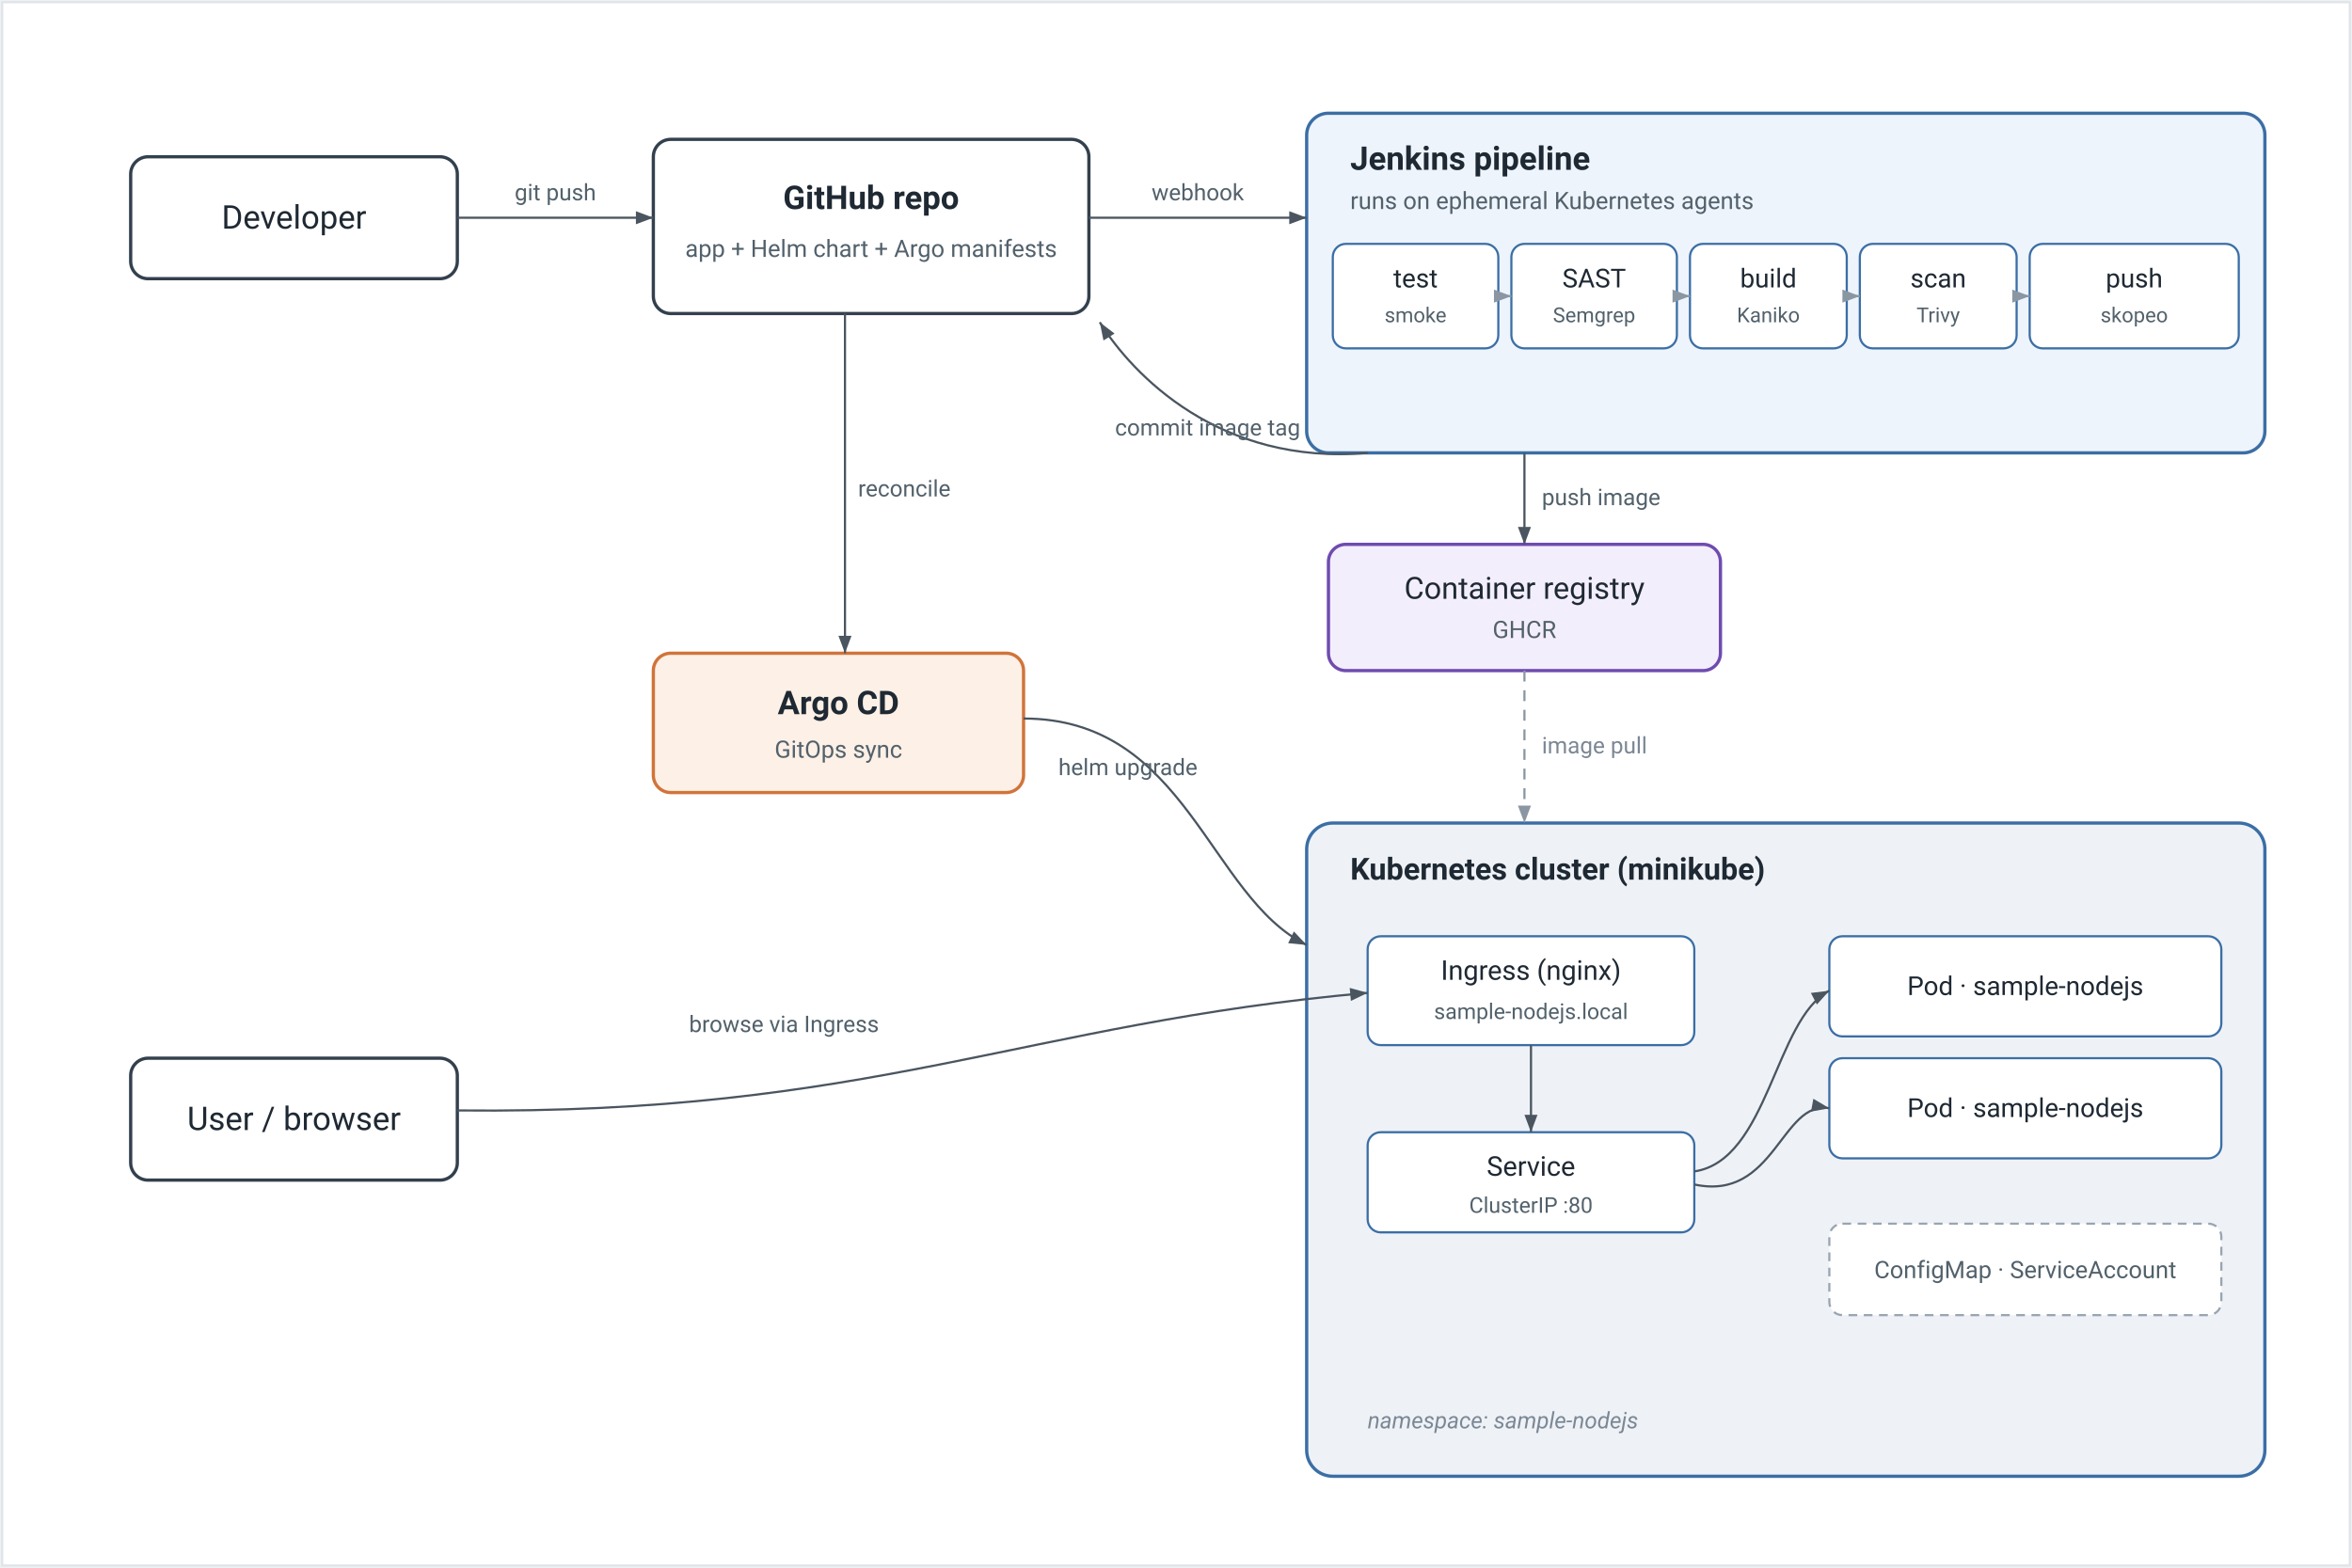
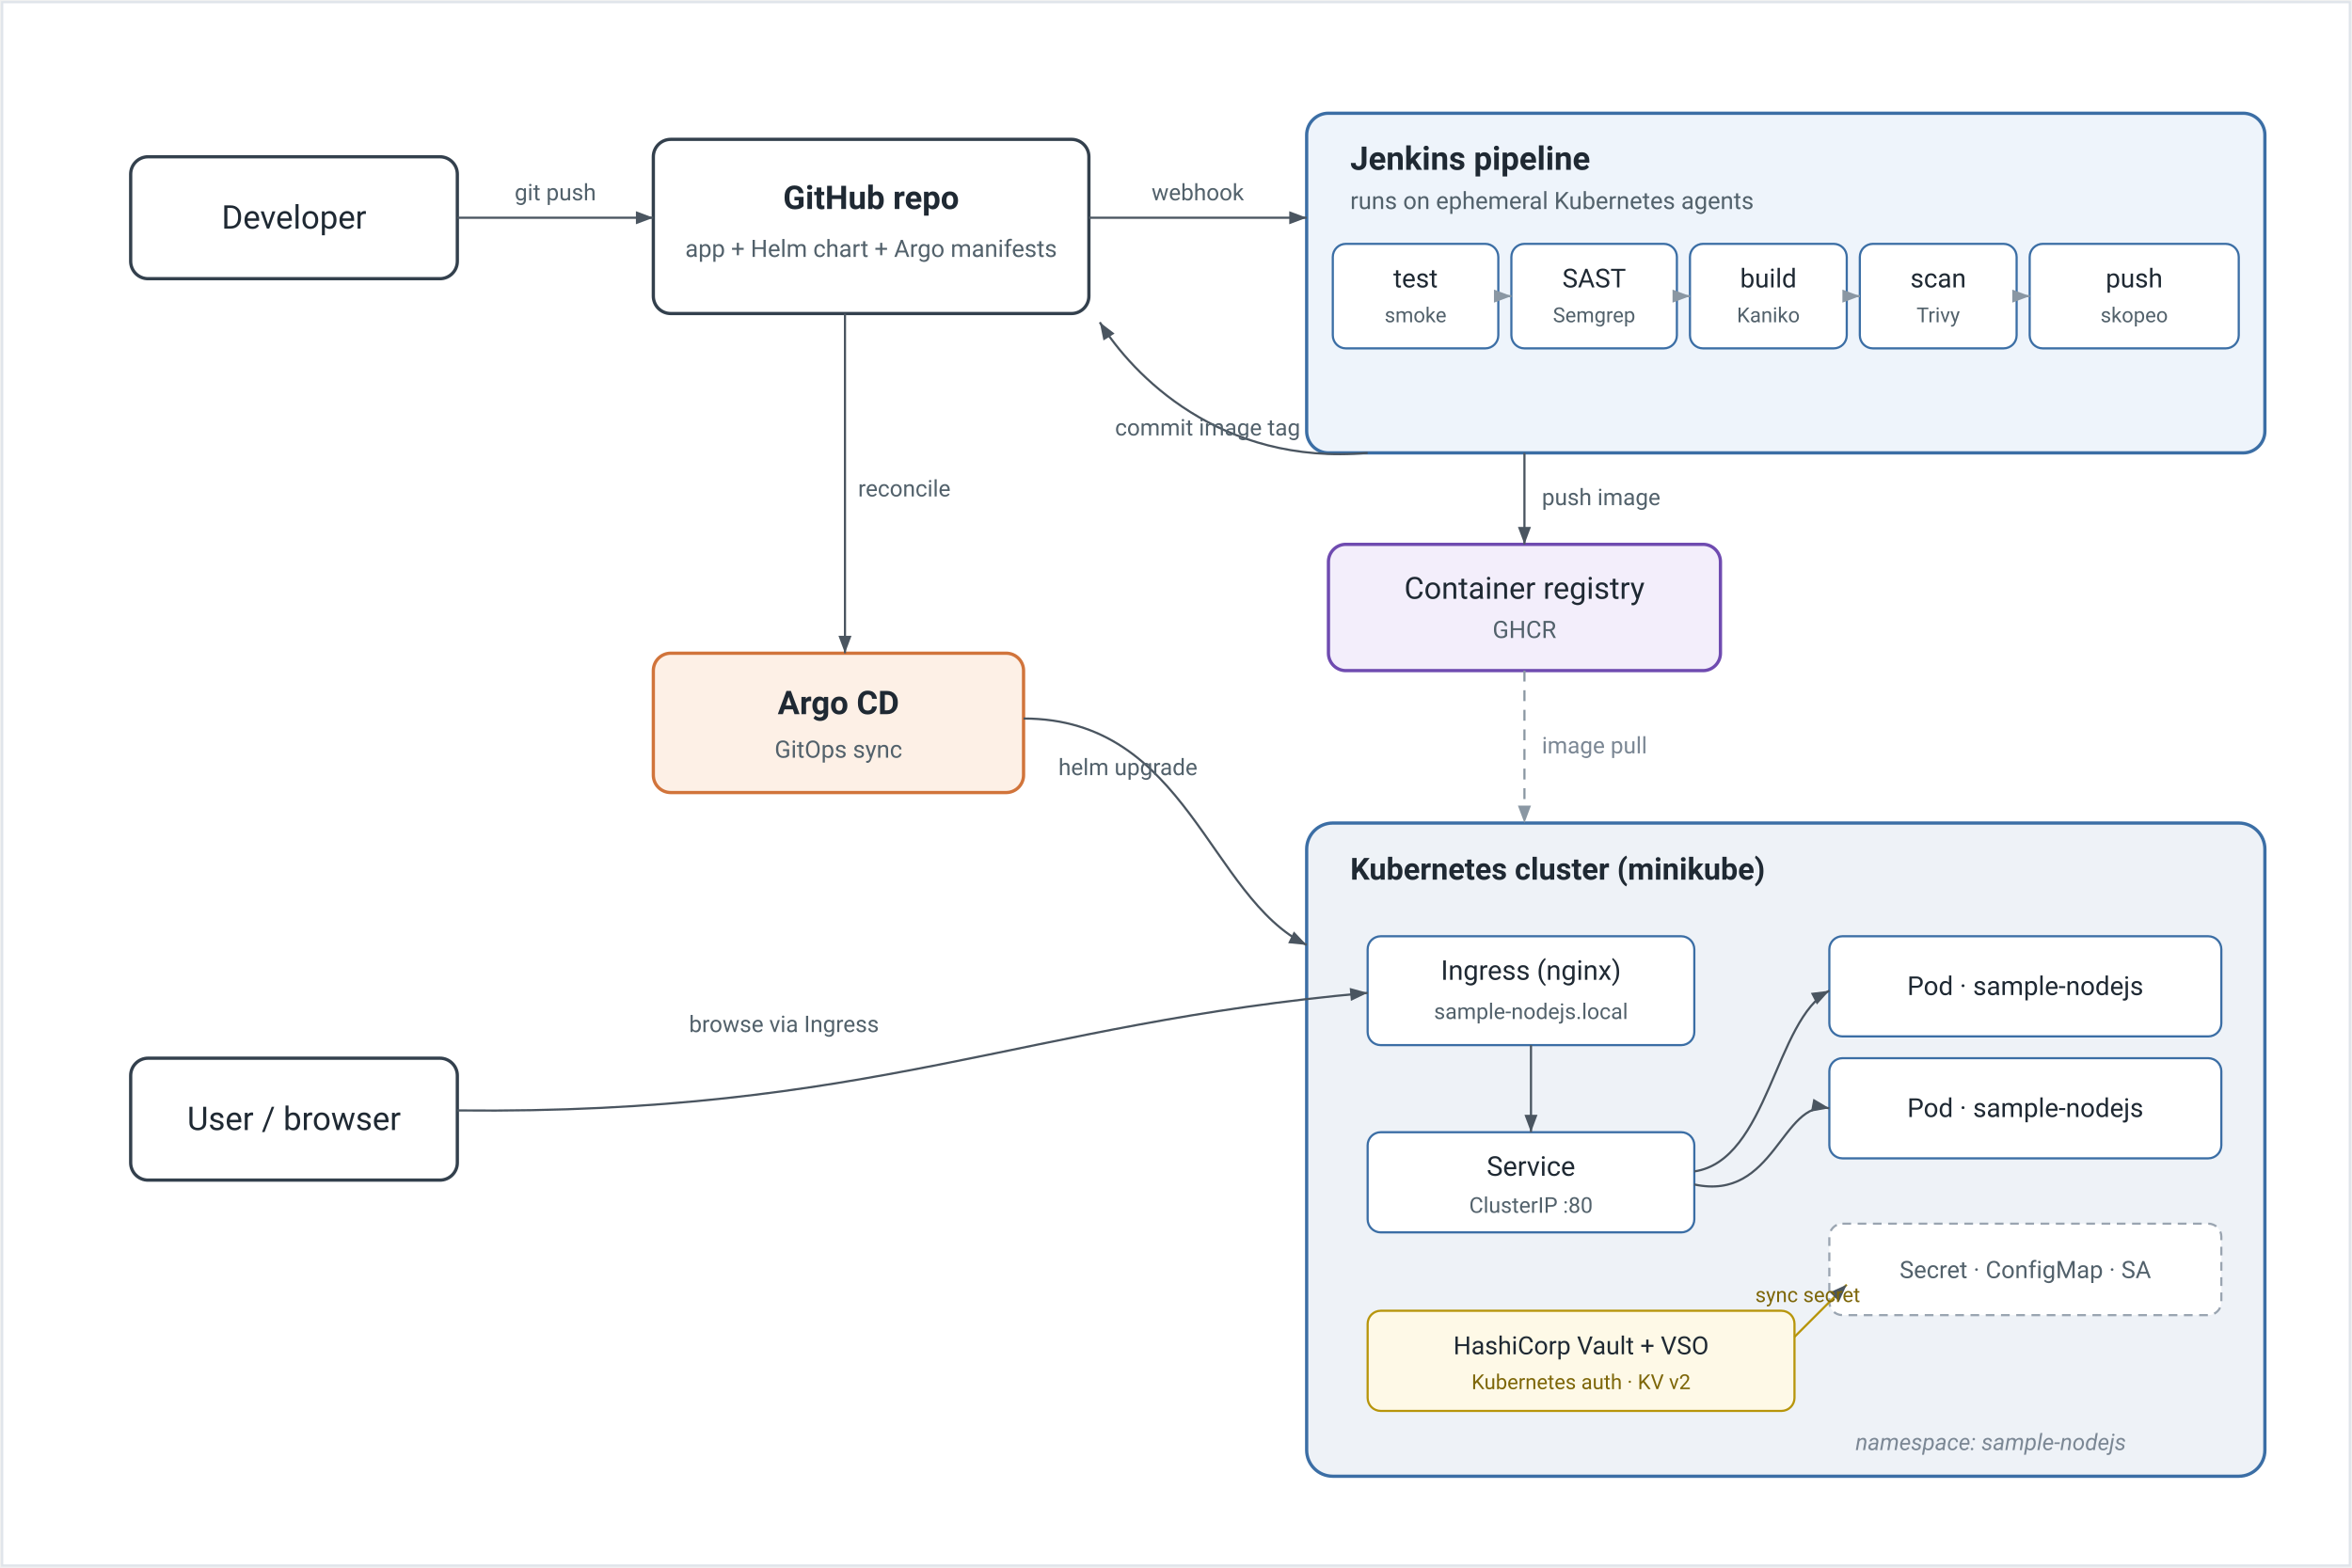
<svg xmlns="http://www.w3.org/2000/svg" viewBox="0 0 1080 720" font-family="Segoe UI, Roboto, Helvetica, Arial, sans-serif">
  <defs>
    <marker id="arrow" markerWidth="10" markerHeight="10" refX="8" refY="3" orient="auto" markerUnits="strokeWidth">
      <path d="M0,0 L8,3 L0,6 z" fill="#4a5560" />
    </marker>
    <marker id="arrowlite" markerWidth="10" markerHeight="10" refX="8" refY="3" orient="auto" markerUnits="strokeWidth">
      <path d="M0,0 L8,3 L0,6 z" fill="#8a97a3" />
    </marker>
  </defs>
  <rect x="1" y="1" width="1078" height="718" fill="#ffffff" stroke="#dfe4ea" />
  <rect x="60" y="72" width="150" height="56" rx="8" fill="#ffffff" stroke="#33404d" stroke-width="1.5" />
  <text x="135" y="105" text-anchor="middle" font-size="15" fill="#1f2933">Developer</text>
  <rect x="300" y="64" width="200" height="80" rx="8" fill="#ffffff" stroke="#33404d" stroke-width="1.5" />
  <text x="400" y="96" text-anchor="middle" font-size="15" font-weight="600" fill="#1f2933">GitHub repo</text>
  <text x="400" y="118" text-anchor="middle" font-size="11" fill="#52616b">app + Helm chart + Argo manifests</text>
  <rect x="600" y="52" width="440" height="156" rx="10" fill="#eef4fb" stroke="#3b6ea5" stroke-width="1.5" />
  <text x="620" y="78" font-size="15" font-weight="600" fill="#1f2933">Jenkins pipeline</text>
  <text x="620" y="96" font-size="11" fill="#52616b">runs on ephemeral Kubernetes agents</text>
  <rect x="612" y="112" width="76" height="48" rx="6" fill="#ffffff" stroke="#3b6ea5" />
  <text x="650" y="132" text-anchor="middle" font-size="12" fill="#1f2933">test</text>
  <text x="650" y="148" text-anchor="middle" font-size="9.5" fill="#52616b">smoke</text>
  <rect x="694" y="112" width="76" height="48" rx="6" fill="#ffffff" stroke="#3b6ea5" />
  <text x="732" y="132" text-anchor="middle" font-size="12" fill="#1f2933">SAST</text>
  <text x="732" y="148" text-anchor="middle" font-size="9.5" fill="#52616b">Semgrep</text>
  <rect x="776" y="112" width="72" height="48" rx="6" fill="#ffffff" stroke="#3b6ea5" />
  <text x="812" y="132" text-anchor="middle" font-size="12" fill="#1f2933">build</text>
  <text x="812" y="148" text-anchor="middle" font-size="9.5" fill="#52616b">Kaniko</text>
  <rect x="854" y="112" width="72" height="48" rx="6" fill="#ffffff" stroke="#3b6ea5" />
  <text x="890" y="132" text-anchor="middle" font-size="12" fill="#1f2933">scan</text>
  <text x="890" y="148" text-anchor="middle" font-size="9.5" fill="#52616b">Trivy</text>
  <rect x="932" y="112" width="96" height="48" rx="6" fill="#ffffff" stroke="#3b6ea5" />
  <text x="980" y="132" text-anchor="middle" font-size="12" fill="#1f2933">push</text>
  <text x="980" y="148" text-anchor="middle" font-size="9.5" fill="#52616b">skopeo</text>
  <path d="M688,136 H694" stroke="#8a97a3" fill="none" marker-end="url(#arrowlite)" />
  <path d="M770,136 H776" stroke="#8a97a3" fill="none" marker-end="url(#arrowlite)" />
  <path d="M848,136 H854" stroke="#8a97a3" fill="none" marker-end="url(#arrowlite)" />
  <path d="M926,136 H932" stroke="#8a97a3" fill="none" marker-end="url(#arrowlite)" />
  <rect x="610" y="250" width="180" height="58" rx="8" fill="#f3eefb" stroke="#6f4bb0" stroke-width="1.5" />
  <text x="700" y="275" text-anchor="middle" font-size="14" fill="#1f2933">Container registry</text>
  <text x="700" y="293" text-anchor="middle" font-size="11" fill="#52616b">GHCR</text>
  <rect x="300" y="300" width="170" height="64" rx="8" fill="#fdf0e6" stroke="#d1743b" stroke-width="1.5" />
  <text x="385" y="328" text-anchor="middle" font-size="15" font-weight="600" fill="#1f2933">Argo CD</text>
  <text x="385" y="348" text-anchor="middle" font-size="11" fill="#52616b">GitOps sync</text>
  <rect x="600" y="378" width="440" height="300" rx="12" fill="#eef2f7" stroke="#3b6ea5" stroke-width="1.5" />
  <text x="620" y="404" font-size="14" font-weight="600" fill="#1f2933">Kubernetes cluster (minikube)</text>
  <rect x="628" y="430" width="150" height="50" rx="6" fill="#ffffff" stroke="#3b6ea5" />
  <text x="703" y="450" text-anchor="middle" font-size="12.5" fill="#1f2933">Ingress (nginx)</text>
  <text x="703" y="468" text-anchor="middle" font-size="10" fill="#52616b">sample-nodejs.local</text>
  <rect x="628" y="520" width="150" height="46" rx="6" fill="#ffffff" stroke="#3b6ea5" />
  <text x="703" y="540" text-anchor="middle" font-size="12.5" fill="#1f2933">Service</text>
  <text x="703" y="557" text-anchor="middle" font-size="10" fill="#52616b">ClusterIP :80</text>
  <rect x="840" y="430" width="180" height="46" rx="6" fill="#ffffff" stroke="#3b6ea5" />
  <text x="930" y="457" text-anchor="middle" font-size="12" fill="#1f2933">Pod · sample-nodejs</text>
  <rect x="840" y="486" width="180" height="46" rx="6" fill="#ffffff" stroke="#3b6ea5" />
  <text x="930" y="513" text-anchor="middle" font-size="12" fill="#1f2933">Pod · sample-nodejs</text>
  <rect x="840" y="562" width="180" height="42" rx="6" fill="#ffffff" stroke="#9aa5b1" stroke-dasharray="4 3" />
-   <text x="930" y="587" text-anchor="middle" font-size="11" fill="#52616b">ConfigMap · ServiceAccount</text>
-   <text x="628" y="656" font-size="10.5" font-style="italic" fill="#7b8794">namespace: sample-nodejs</text>
+   <text x="930" y="587" text-anchor="middle" font-size="11" fill="#52616b">Secret · ConfigMap · SA</text>
+   <rect x="628" y="602" width="196" height="46" rx="6" fill="#fef9e7" stroke="#b7950b" />
+   <text x="726" y="622" text-anchor="middle" font-size="11.5" fill="#1f2933">HashiCorp Vault + VSO</text>
+   <text x="726" y="638" text-anchor="middle" font-size="9.5" fill="#7d6608">Kubernetes auth · KV v2</text>
+   <path d="M824,614 L 848,590" stroke="#b7950b" fill="none" marker-end="url(#arrow)" />
+   <text x="806" y="598" font-size="9.5" fill="#7d6608">sync secret</text>
+   <text x="852" y="666" font-size="10.5" font-style="italic" fill="#7b8794">namespace: sample-nodejs</text>
  <path d="M703,480 V520" stroke="#4a5560" fill="none" marker-end="url(#arrow)" />
  <path d="M778,538 C 812,533 815,468 840,455" stroke="#4a5560" fill="none" marker-end="url(#arrow)" />
  <path d="M778,544 C 815,552 818,505 840,509" stroke="#4a5560" fill="none" marker-end="url(#arrow)" />
  <rect x="60" y="486" width="150" height="56" rx="8" fill="#ffffff" stroke="#33404d" stroke-width="1.5" />
  <text x="135" y="519" text-anchor="middle" font-size="15" fill="#1f2933">User / browser</text>
  <path d="M210,100 H300" stroke="#4a5560" fill="none" marker-end="url(#arrow)" />
  <text x="255" y="92" text-anchor="middle" font-size="10.5" fill="#52616b">git push</text>
  <path d="M500,100 H600" stroke="#4a5560" fill="none" marker-end="url(#arrow)" />
  <text x="550" y="92" text-anchor="middle" font-size="10.5" fill="#52616b">webhook</text>
  <path d="M700,208 V250" stroke="#4a5560" fill="none" marker-end="url(#arrow)" />
  <text x="708" y="232" font-size="10.5" fill="#52616b">push image</text>
  <path d="M628,208 C 560,214 520,172 505,148" stroke="#4a5560" fill="none" marker-end="url(#arrow)" />
  <text x="512" y="200" font-size="10.5" fill="#52616b">commit image tag</text>
  <path d="M388,144 V300" stroke="#4a5560" fill="none" marker-end="url(#arrow)" />
  <text x="394" y="228" font-size="10.5" fill="#52616b">reconcile</text>
  <path d="M470,330 C 545,330 555,412 600,434" stroke="#4a5560" fill="none" marker-end="url(#arrow)" />
  <text x="486" y="356" font-size="10.5" fill="#52616b">helm upgrade</text>
  <path d="M700,308 V378" stroke="#8a97a3" stroke-dasharray="5 4" fill="none" marker-end="url(#arrowlite)" />
  <text x="708" y="346" font-size="10.5" fill="#7b8794">image pull</text>
  <path d="M210,510 C 400,512 470,470 628,456" stroke="#4a5560" fill="none" marker-end="url(#arrow)" />
  <text x="360" y="474" text-anchor="middle" font-size="10.5" fill="#52616b">browse via Ingress</text>
</svg>
